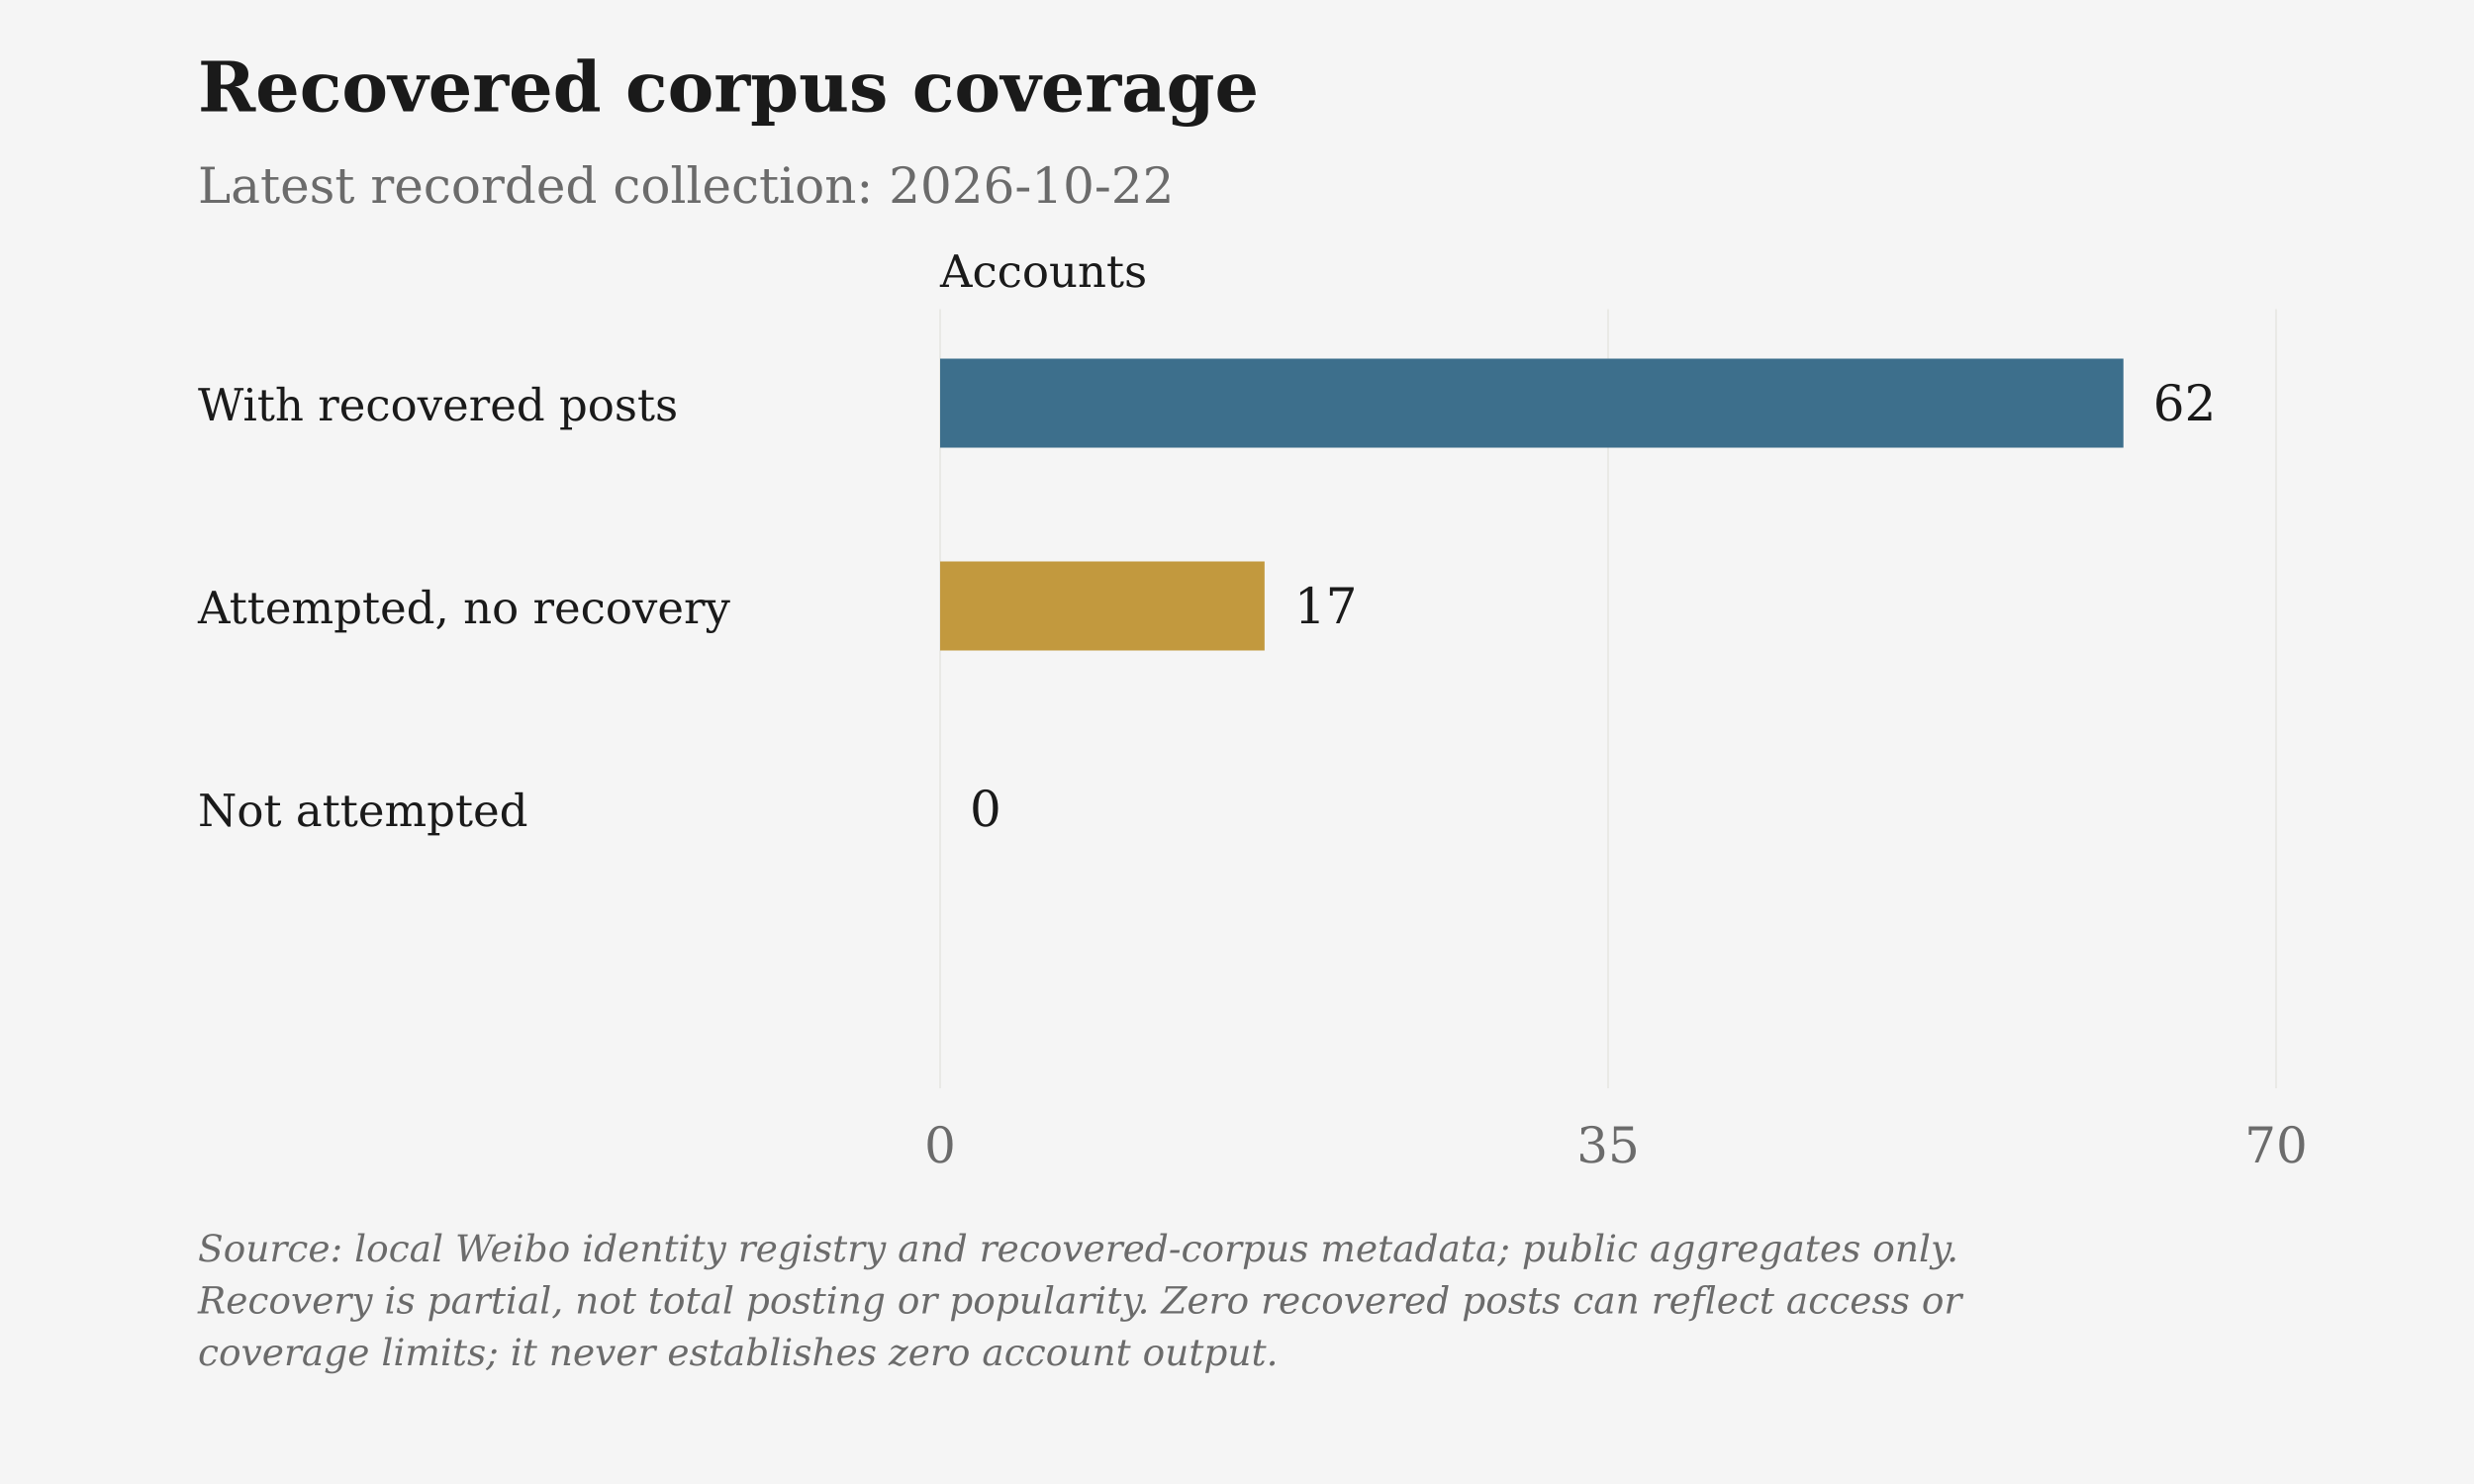
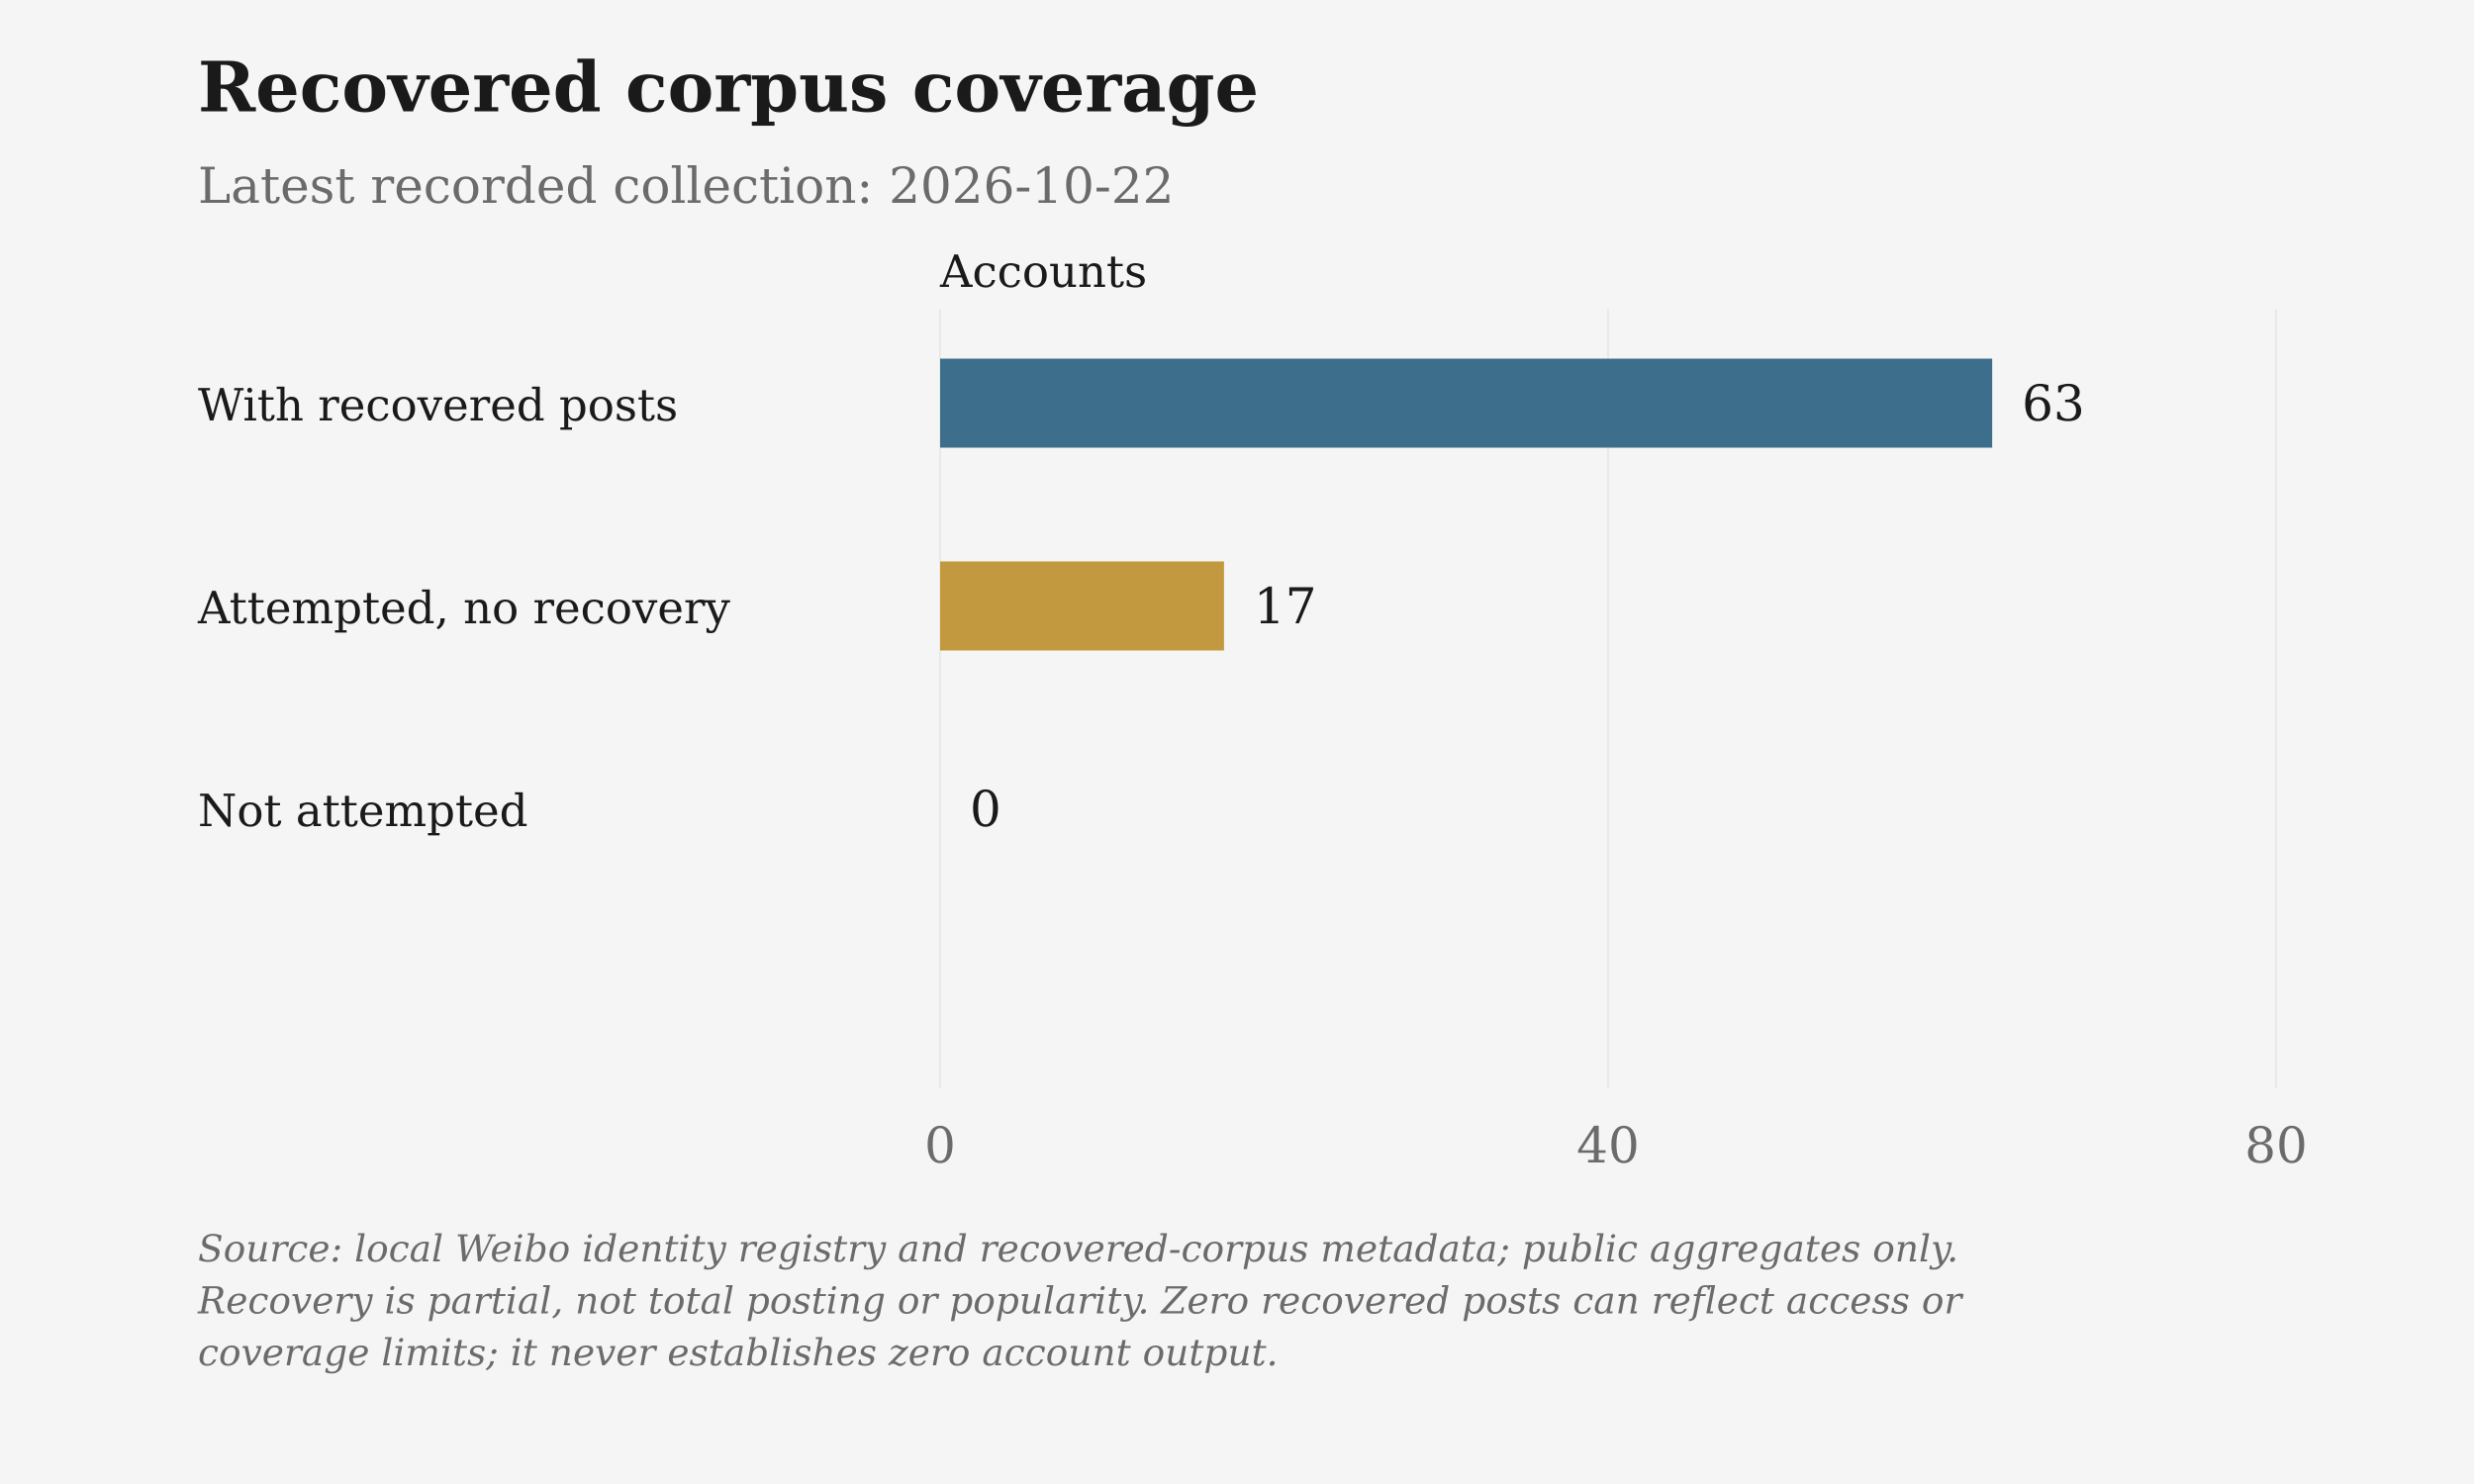
<svg xmlns="http://www.w3.org/2000/svg" viewBox="0 0 1000 600" role="img" aria-label="Recovered corpus coverage">
  <rect class="chart-background" width="1000" height="600" fill="#F5F5F5" />
  <g font-family="DejaVu Serif, Georgia, 'Times New Roman', serif" font-size="20" fill="#6B6B6B">
    <text x="80" y="45" font-size="28" font-weight="bold" fill="#1A1A1A">Recovered corpus coverage</text>
    <text x="80" y="82">Latest recorded collection: 2026-10-22</text>
    <text class="axis-unit" x="380" y="116" font-size="18" fill="#1A1A1A">Accounts</text>
    <path d="M380.00 125V440" stroke="#D6D3CC" stroke-opacity=".6" stroke-width=".5" />
    <text x="380.00" y="470" text-anchor="middle">0</text>
    <path d="M650.00 125V440" stroke="#D6D3CC" stroke-opacity=".6" stroke-width=".5" />
-     <text x="650.00" y="470" text-anchor="middle">35</text>
+     <text x="650.00" y="470" text-anchor="middle">40</text>
    <path d="M920.00 125V440" stroke="#D6D3CC" stroke-opacity=".6" stroke-width=".5" />
-     <text x="920.00" y="470" text-anchor="middle">70</text>
+     <text x="920.00" y="470" text-anchor="middle">80</text>
    <text x="80" y="170" font-size="18" fill="#1A1A1A">With recovered posts</text>
-     <rect class="data-bar" data-label="With recovered posts" data-value="62" x="380" y="145" width="478.29" height="36" fill="#3D6F8C" />
-     <text x="870.29" y="170" fill="#1A1A1A">62</text>
+     <rect class="data-bar" data-label="With recovered posts" data-value="63" x="380" y="145" width="425.25" height="36" fill="#3D6F8C" />
+     <text x="817.25" y="170" fill="#1A1A1A">63</text>
    <text x="80" y="252" font-size="18" fill="#1A1A1A">Attempted, no recovery</text>
-     <rect class="data-bar" data-label="Attempted, no recovery" data-value="17" x="380" y="227" width="131.14" height="36" fill="#C2993E" />
-     <text x="523.14" y="252" fill="#1A1A1A">17</text>
+     <rect class="data-bar" data-label="Attempted, no recovery" data-value="17" x="380" y="227" width="114.75" height="36" fill="#C2993E" />
+     <text x="506.75" y="252" fill="#1A1A1A">17</text>
    <text x="80" y="334" font-size="18" fill="#1A1A1A">Not attempted</text>
    <rect class="data-bar" data-label="Not attempted" data-value="0" x="380" y="309" width="0.00" height="36" fill="#6B6B6B" />
    <text x="392.00" y="334" fill="#1A1A1A">0</text>
    <text class="figure-source" x="80" y="510" font-size="15" font-style="italic">Source: local Weibo identity registry and recovered-corpus metadata; public aggregates only.</text>
    <text class="figure-source" x="80" y="531" font-size="15" font-style="italic">Recovery is partial, not total posting or popularity. Zero recovered posts can reflect access or</text>
    <text class="figure-source" x="80" y="552" font-size="15" font-style="italic">coverage limits; it never establishes zero account output.</text>
  </g>
</svg>
